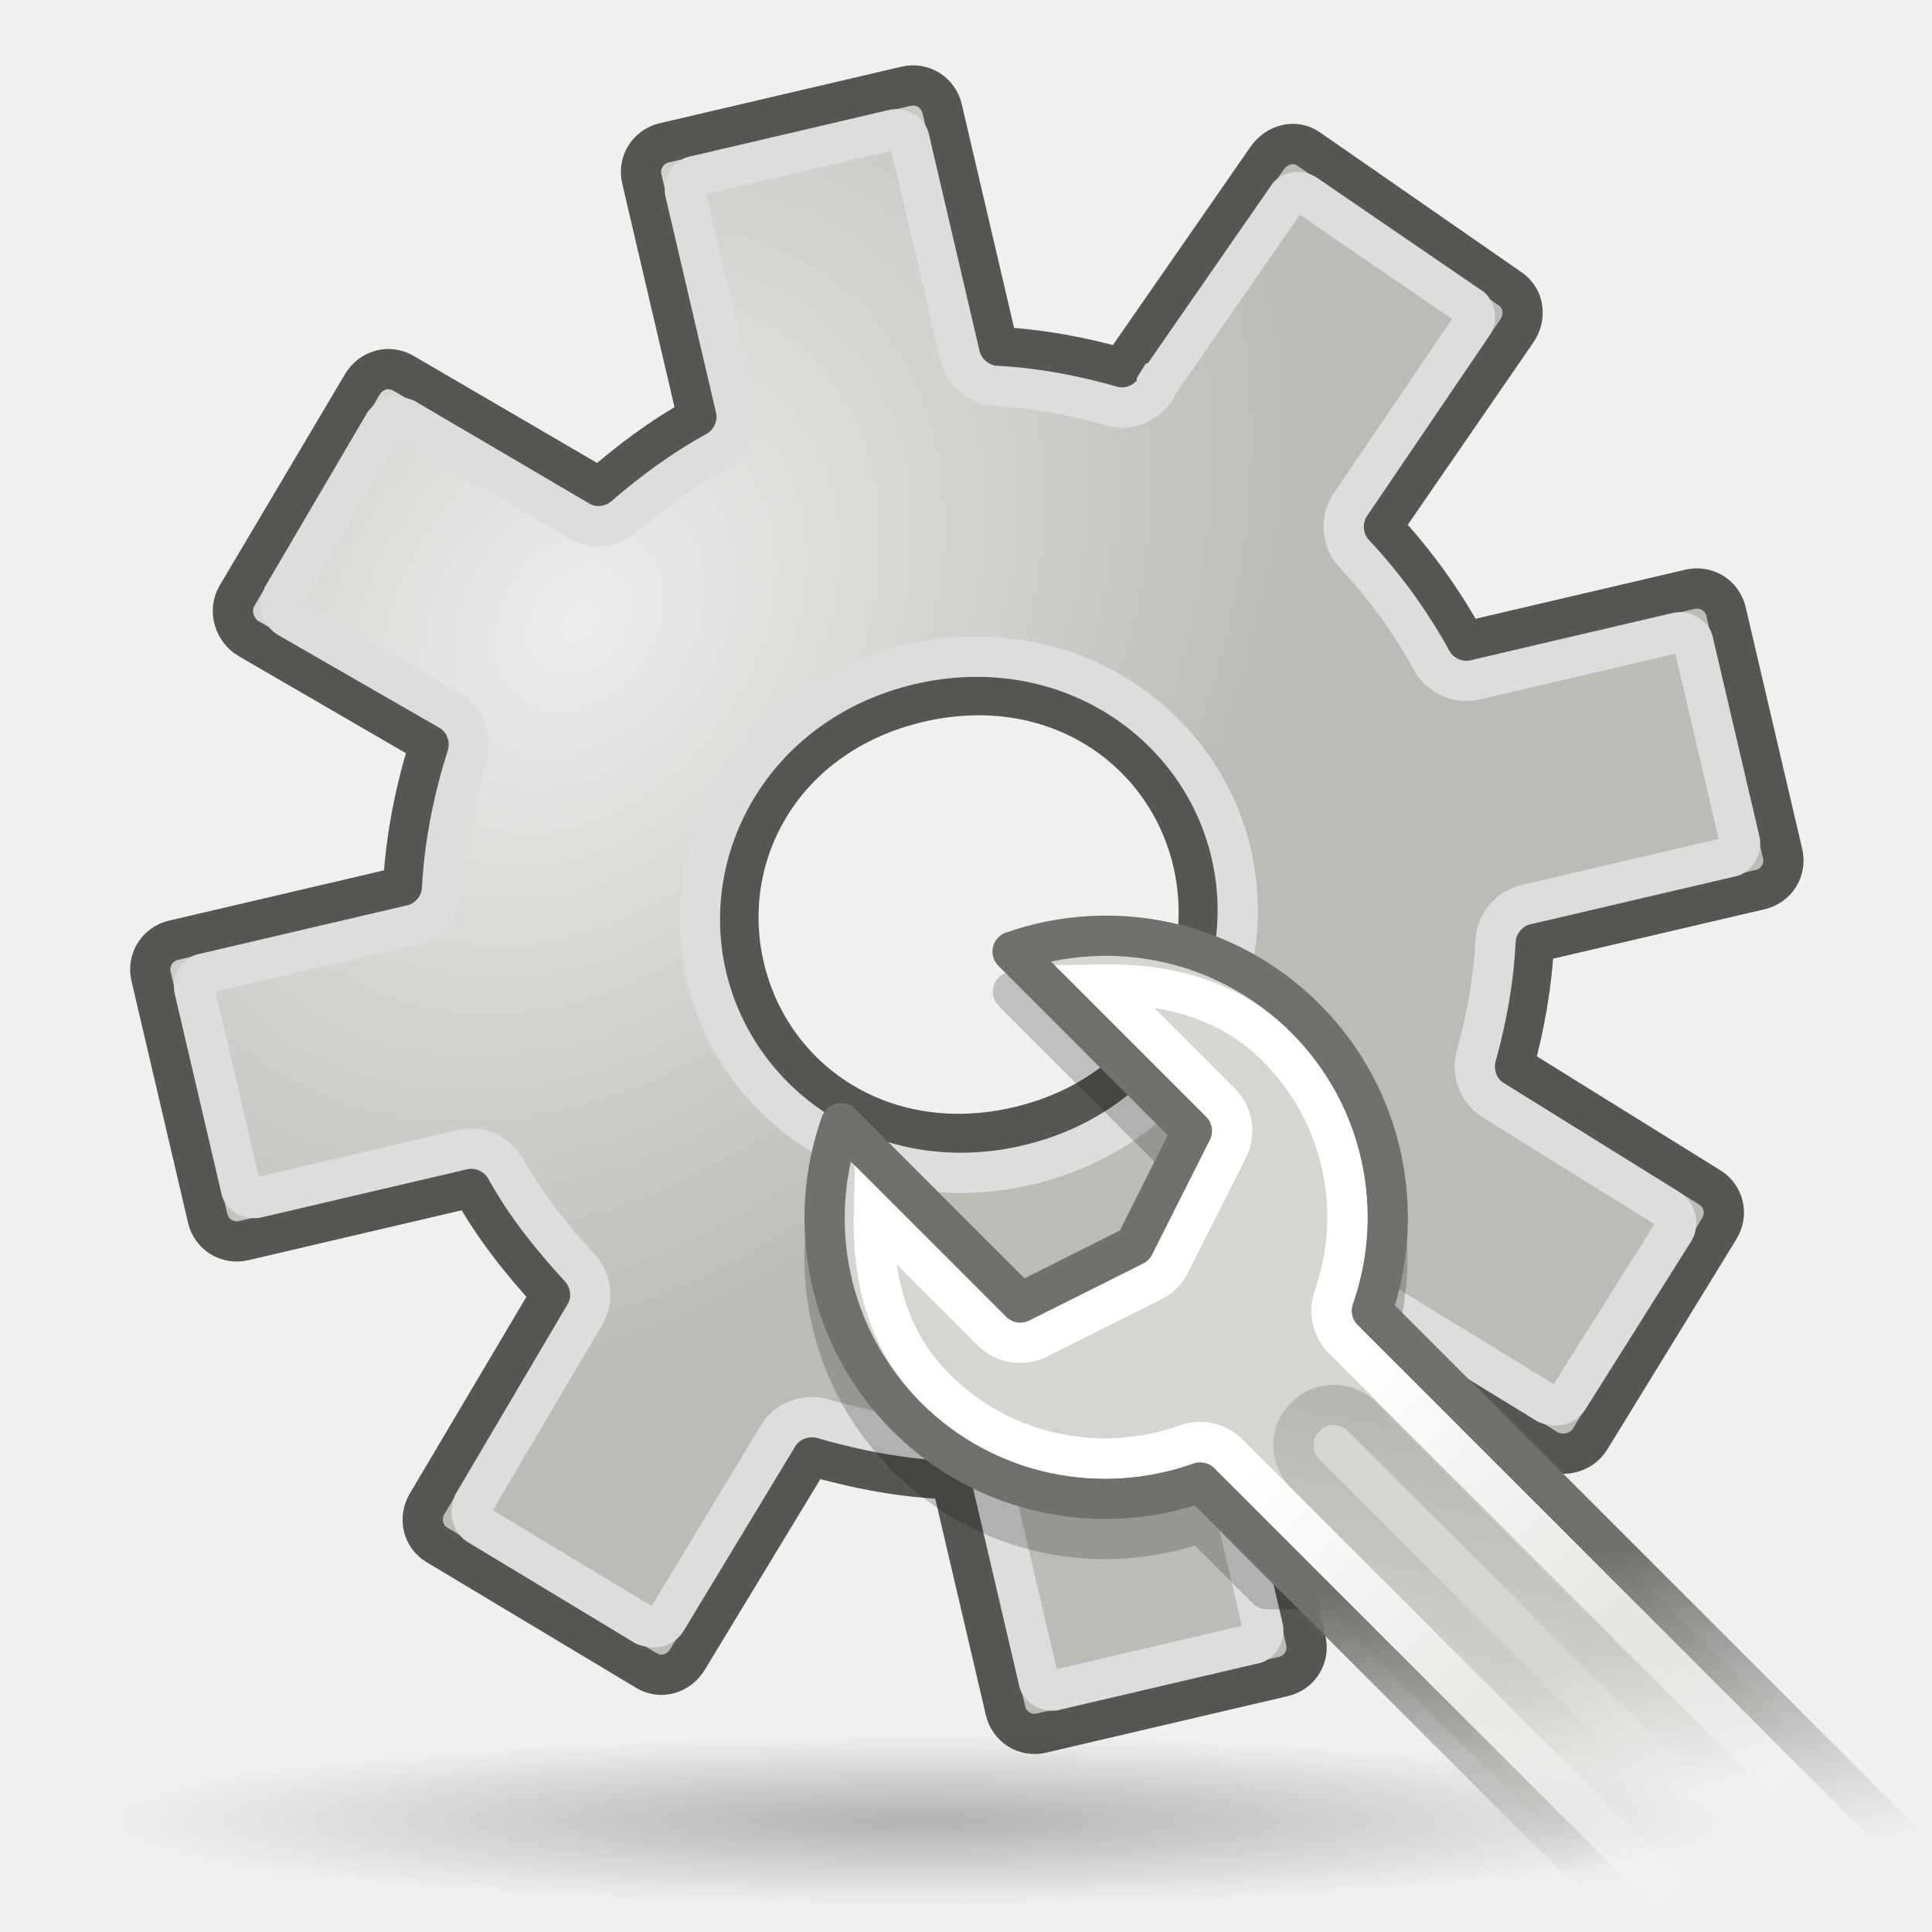
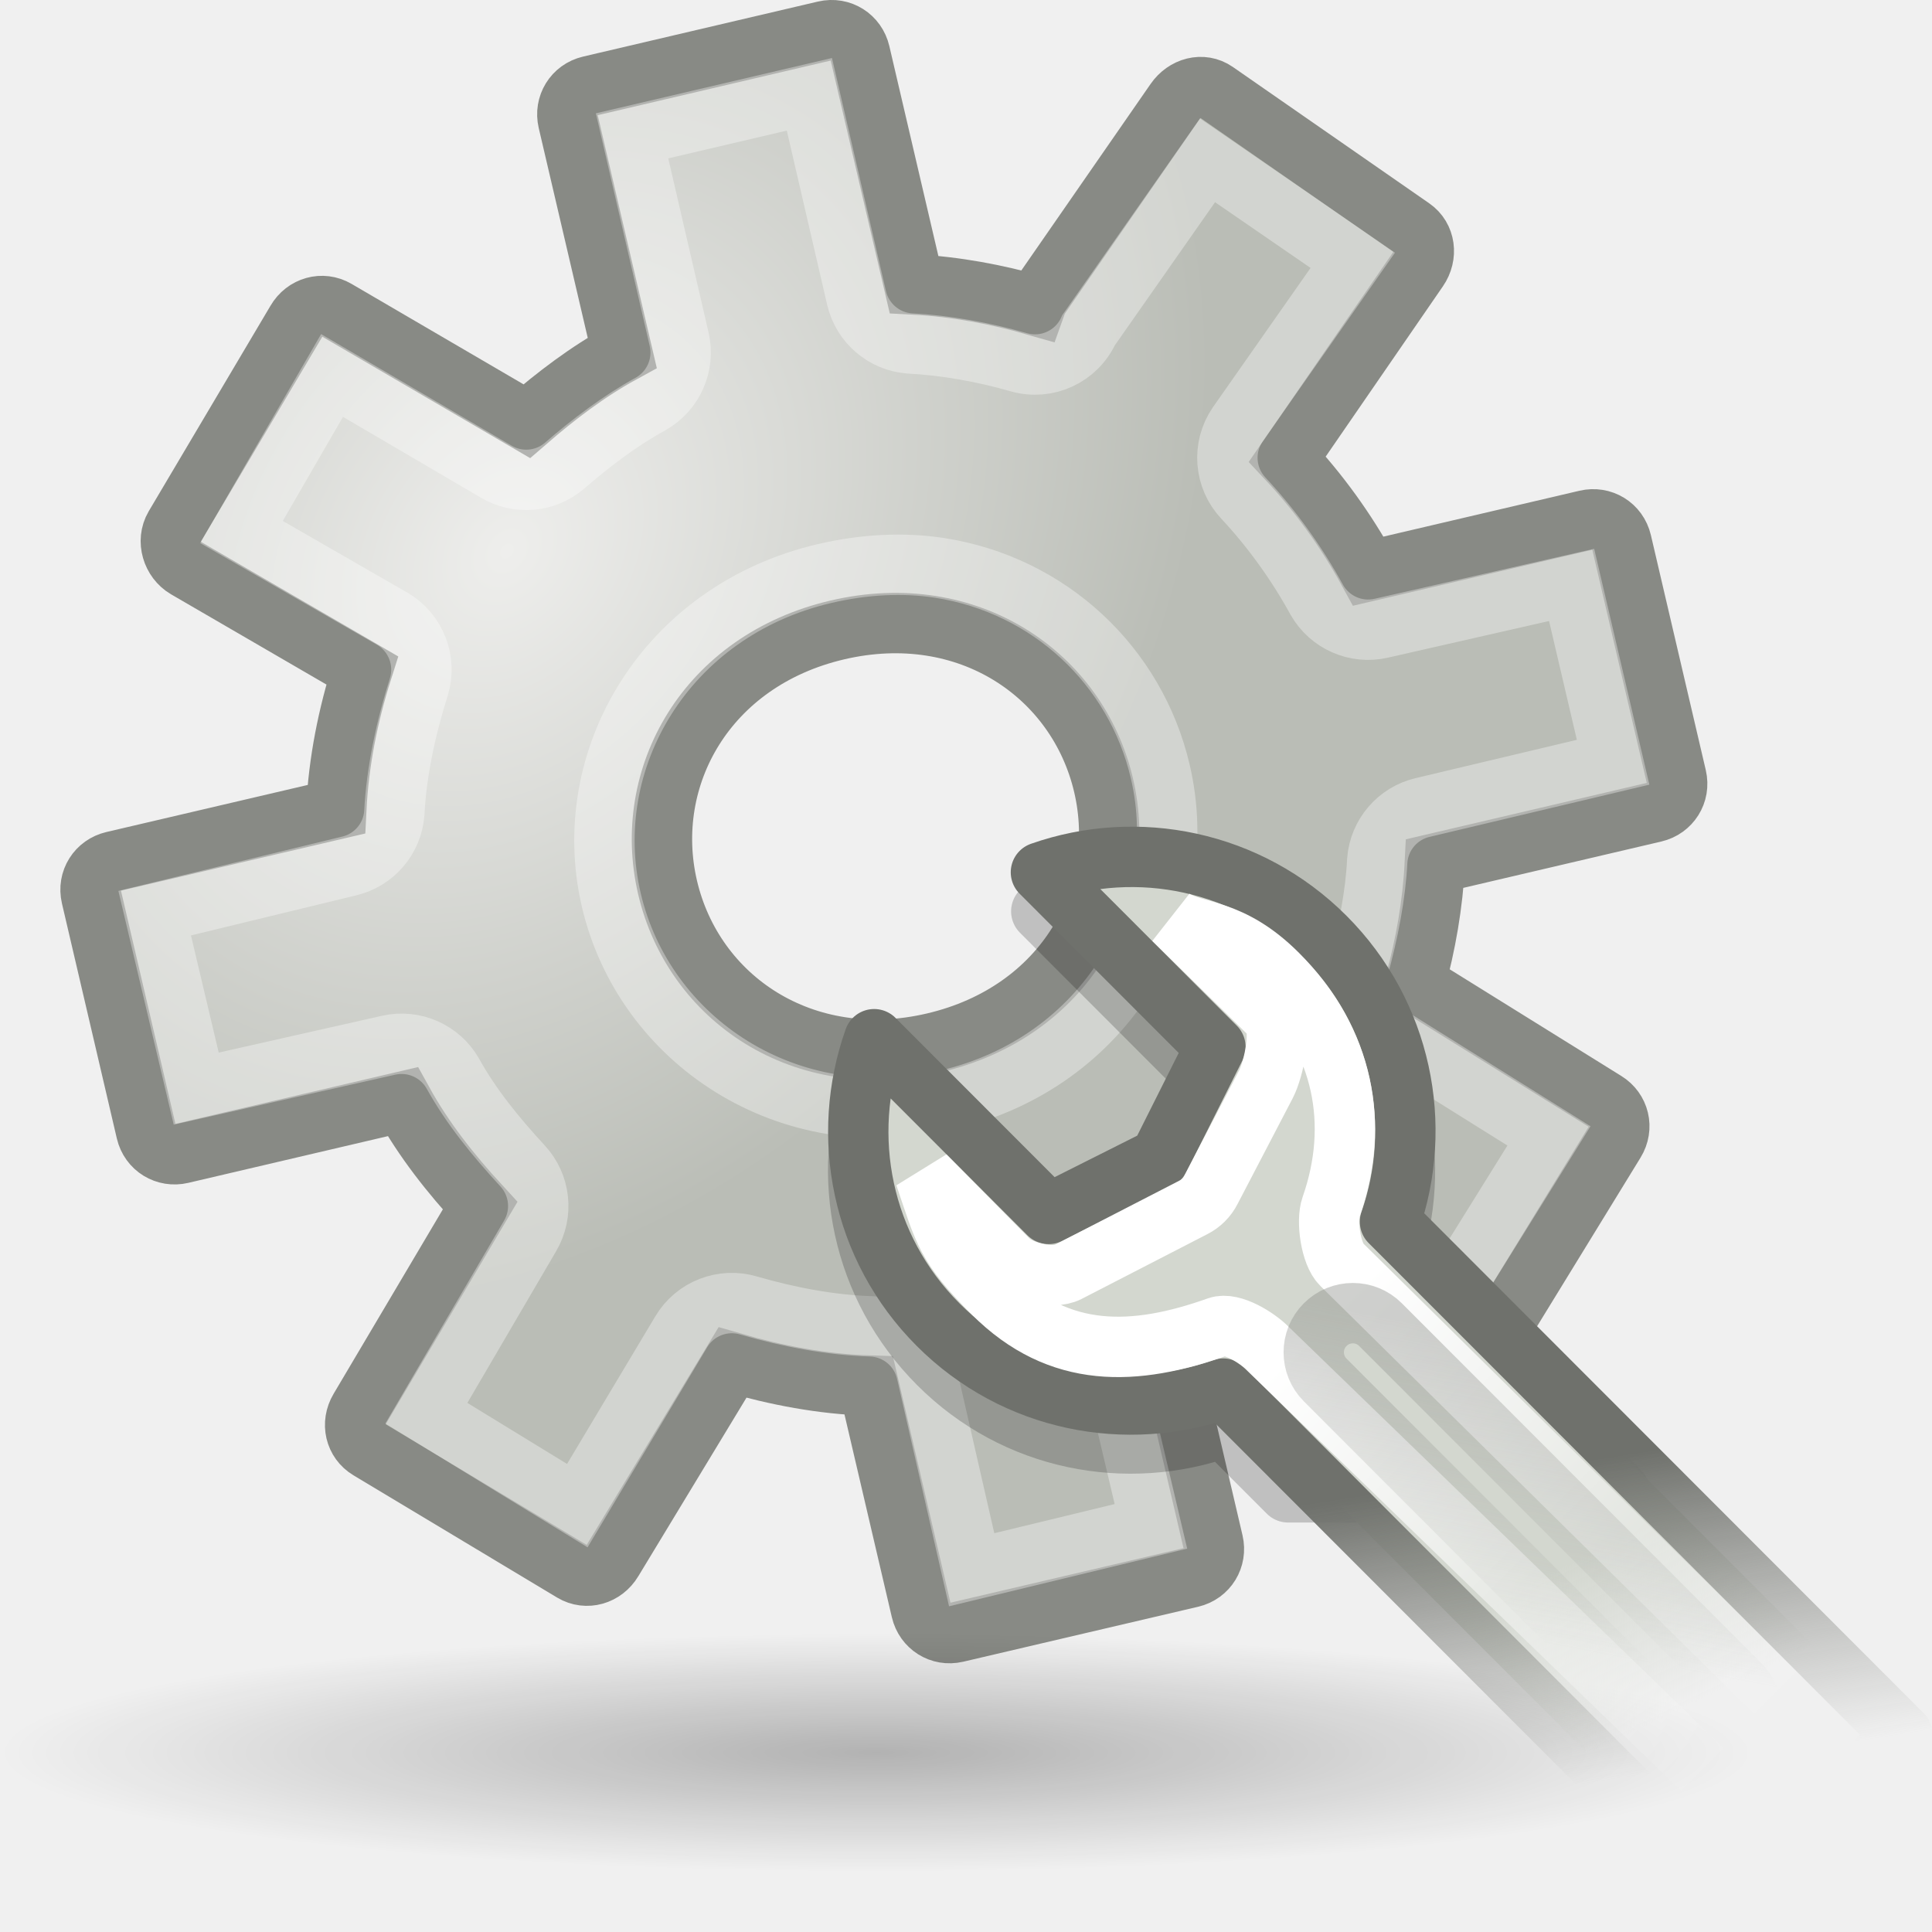
- <svg xmlns="http://www.w3.org/2000/svg" xmlns:xlink="http://www.w3.org/1999/xlink" width="48px" height="48px" id="svg11300">
+ <svg xmlns="http://www.w3.org/2000/svg" xmlns:xlink="http://www.w3.org/1999/xlink" width="32" height="32" id="svg11300" version="1.0">
  <defs id="defs3">
    <linearGradient id="linearGradient30743">
      <stop style="stop-color:#000000;stop-opacity:1;" offset="0" id="stop30745" />
      <stop style="stop-color:#000000;stop-opacity:0;" offset="1" id="stop30747" />
    </linearGradient>
    <linearGradient id="linearGradient8440">
-       <stop id="stop8442" offset="0" style="stop-color:#edeeec;stop-opacity:1;" />
-       <stop id="stop8444" offset="1" style="stop-color:#babdb6;stop-opacity:1;" />
+       <stop id="stop8442" offset="0" style="stop-color:#eeeeec;stop-opacity:1" />
+       <stop id="stop8444" offset="1" style="stop-color:#babdb6;stop-opacity:1" />
    </linearGradient>
    <radialGradient xlink:href="#linearGradient30743" id="radialGradient2336" gradientUnits="userSpaceOnUse" gradientTransform="matrix(1,0,0,0.6052632,0,2.368421)" cx="10.5" cy="6" fx="10.5" fy="6" r="9.5" />
-     <radialGradient xlink:href="#linearGradient8440" id="radialGradient2309" gradientUnits="userSpaceOnUse" gradientTransform="matrix(0.8718934,0.6547229,-0.8552004,1.138869,-26.30008,-33.36032)" cx="56.704" cy="10.241" fx="56.704" fy="10.241" r="14.75" />
-     <linearGradient id="linearGradient51765">
-       <stop style="stop-color:#000000;stop-opacity:1" offset="0" id="stop51767" />
-       <stop style="stop-color:#000000;stop-opacity:0" offset="1" id="stop51769" />
-     </linearGradient>
-     <linearGradient id="linearGradient47870">
-       <stop style="stop-color:#000000;stop-opacity:0" offset="0" id="stop47872" />
-       <stop style="stop-color:#000000;stop-opacity:1" offset="0.5" id="stop47878" />
-       <stop style="stop-color:#000000;stop-opacity:0" offset="1" id="stop47874" />
-     </linearGradient>
-     <linearGradient x1="32.085" y1="-14.402" x2="32.085" y2="-5.563" id="linearGradient54729" xlink:href="#linearGradient47870" gradientUnits="userSpaceOnUse" gradientTransform="matrix(0.9788196,0,0,0.7154223,-8.500802,52.11272)" />
-     <radialGradient cx="51.438" cy="-12.203" r="2.172" fx="51.438" fy="-12.203" id="radialGradient54731" xlink:href="#linearGradient51765" gradientUnits="userSpaceOnUse" gradientTransform="matrix(1.957639,-8.146468e-7,6.6614241e-7,1.456579,-59.01756,62.73807)" />
-     <radialGradient cx="51.438" cy="-12.203" r="2.172" fx="51.438" fy="-12.203" id="radialGradient54733" xlink:href="#linearGradient51765" gradientUnits="userSpaceOnUse" gradientTransform="matrix(-1.957639,-9.2540676e-8,-1.2888861e-7,1.456579,110.0178,62.73803)" />
-     <linearGradient y2="41.842" x2="30.035" y1="37.667" x1="36.202" gradientUnits="userSpaceOnUse" id="linearGradient2926" xlink:href="#linearGradient3307" />
-     <linearGradient y2="52.806" x2="33.358" y1="37.386" x1="33.358" gradientUnits="userSpaceOnUse" id="linearGradient2924" xlink:href="#linearGradient3315" />
-     <linearGradient y2="51.47" x2="33.233" y1="44.886" x1="38.046" gradientUnits="userSpaceOnUse" id="linearGradient2922" xlink:href="#linearGradient3355" />
-     <linearGradient y2="50.416" x2="33.666" y1="46.094" x1="35.198" gradientUnits="userSpaceOnUse" id="linearGradient2920" xlink:href="#linearGradient3331" />
+     <radialGradient xlink:href="#linearGradient8440" id="radialGradient2309" gradientUnits="userSpaceOnUse" gradientTransform="matrix(0.5647158,0.4244566,-0.553904,0.7383284,-17.95245,-22.50419)" cx="56.704" cy="10.241" fx="56.704" fy="10.241" r="14.75" />
    <linearGradient id="linearGradient3355">
      <stop id="stop3357" offset="0" style="stop-color:#6f716c;stop-opacity:1;" />
      <stop id="stop3359" offset="1" style="stop-color:#888a85;stop-opacity:0;" />
    </linearGradient>
    <linearGradient id="linearGradient3331">
      <stop style="stop-color:#d3d7cf;stop-opacity:1;" offset="0" id="stop3333" />
      <stop style="stop-color:#d3d7cf;stop-opacity:0;" offset="1" id="stop3335" />
    </linearGradient>
    <linearGradient id="linearGradient3315">
      <stop style="stop-color:white;stop-opacity:1;" offset="0" id="stop3317" />
      <stop style="stop-color:white;stop-opacity:0;" offset="1" id="stop3319" />
    </linearGradient>
    <linearGradient id="linearGradient3307">
      <stop style="stop-color:#888a85;stop-opacity:1;" offset="0" id="stop3309" />
      <stop style="stop-color:#888a85;stop-opacity:0;" offset="1" id="stop3311" />
    </linearGradient>
-     <linearGradient y2="13.409" x2="9.5" y1="16.264" x1="9.5" gradientTransform="translate(5,-6)" gradientUnits="userSpaceOnUse" id="linearGradient2554" xlink:href="#linearGradient3690" />
-     <linearGradient y2="12.403" x2="23.069" y1="6.799" x1="23.069" gradientTransform="translate(5,-6)" gradientUnits="userSpaceOnUse" id="linearGradient2552" xlink:href="#linearGradient3674" />
-     <linearGradient y2="19.539" x2="24.926" y1="40" x1="24.926" gradientTransform="translate(5,-6)" gradientUnits="userSpaceOnUse" id="linearGradient2550" xlink:href="#linearGradient2781" />
-     <linearGradient id="linearGradient2781">
-       <stop id="stop2783" offset="0" style="stop-color:#d3d7cf;stop-opacity:1" />
-       <stop id="stop2785" offset="1" style="stop-color:#eeeeec;stop-opacity:1" />
-     </linearGradient>
-     <linearGradient id="linearGradient3674">
-       <stop id="stop3676" offset="0" style="stop-color:#3465a4;stop-opacity:1" />
-       <stop id="stop3678" offset="1" style="stop-color:#729fcf;stop-opacity:1;" />
-     </linearGradient>
-     <linearGradient id="linearGradient3690">
-       <stop id="stop3692" offset="0" style="stop-color:white;stop-opacity:1;" />
-       <stop id="stop3694" offset="1" style="stop-color:white;stop-opacity:0.469" />
-     </linearGradient>
    <linearGradient xlink:href="#linearGradient3331" id="linearGradient2456" gradientUnits="userSpaceOnUse" x1="35.198" y1="46.094" x2="33.666" y2="50.416" />
    <linearGradient xlink:href="#linearGradient3355" id="linearGradient2458" gradientUnits="userSpaceOnUse" x1="38.046" y1="44.886" x2="33.233" y2="51.47" />
    <linearGradient xlink:href="#linearGradient3315" id="linearGradient2460" gradientUnits="userSpaceOnUse" x1="33.358" y1="37.386" x2="33.358" y2="52.806" />
    <linearGradient xlink:href="#linearGradient3307" id="linearGradient2462" gradientUnits="userSpaceOnUse" x1="36.202" y1="37.667" x2="30.035" y2="41.842" />
  </defs>
  <g id="layer1">
-     <path style="fill:url(#radialGradient2309);fill-opacity:1;fill-rule:evenodd;stroke:#555753;stroke-width:1;stroke-linecap:butt;stroke-linejoin:miter;stroke-miterlimit:4;stroke-dasharray:none;stroke-dashoffset:0;stroke-opacity:1" d="M 16.505,3.548 C 16.089,3.646 15.852,4.046 15.946,4.448 L 17.33,10.366 C 16.443,10.85 15.638,11.464 14.889,12.112 L 10.019,9.271 C 9.662,9.063 9.215,9.186 8.999,9.555 L 5.885,14.806 C 5.67,15.174 5.823,15.66 6.179,15.868 L 10.679,18.479 C 10.318,19.618 10.078,20.807 10.016,22.026 L 4.313,23.36 C 3.911,23.454 3.657,23.844 3.754,24.26 L 5.158,30.263 C 5.255,30.679 5.656,30.916 6.058,30.822 L 11.718,29.498 C 12.262,30.482 12.95,31.346 13.697,32.156 L 10.616,37.354 C 10.397,37.721 10.502,38.172 10.856,38.383 L 16.065,41.507 C 16.419,41.719 16.865,41.59 17.084,41.224 L 20.152,36.164 C 21.275,36.49 22.441,36.715 23.636,36.752 L 24.98,42.498 C 25.074,42.9 25.464,43.154 25.88,43.057 L 31.883,41.653 C 32.299,41.555 32.536,41.155 32.442,40.753 L 31.078,34.921 C 31.998,34.392 32.812,33.731 33.574,33.026 L 38.432,36.005 C 38.784,36.221 39.281,36.118 39.504,35.755 L 42.714,30.526 C 42.938,30.163 42.825,29.713 42.473,29.497 L 37.606,26.475 C 37.877,25.49 38.06,24.458 38.112,23.416 L 43.729,22.103 C 44.131,22.009 44.385,21.619 44.288,21.203 L 42.884,15.199 C 42.787,14.784 42.386,14.547 41.984,14.641 L 36.41,15.945 C 35.833,14.895 35.141,13.938 34.338,13.082 L 37.681,8.23 C 37.923,7.878 37.866,7.415 37.526,7.181 L 32.505,3.696 C 32.165,3.462 31.718,3.586 31.476,3.937 L 27.991,8.958 C 27.95,9.019 27.926,9.093 27.903,9.16 C 26.901,8.873 25.852,8.676 24.792,8.621 L 23.408,2.703 C 23.314,2.301 22.924,2.047 22.508,2.144 L 16.505,3.548 z M 22.83,17.447 C 26.182,16.663 28.978,18.593 29.639,21.418 C 30.299,24.242 28.649,27.212 25.297,27.996 C 21.946,28.78 19.15,26.85 18.489,24.025 C 17.829,21.2 19.479,18.23 22.83,17.447 z" id="path2212" />
-     <path style="fill:none;fill-opacity:1;fill-rule:evenodd;stroke:#dddddd;stroke-width:0.71;stroke-linecap:butt;stroke-linejoin:miter;stroke-miterlimit:4;stroke-dasharray:none;stroke-dashoffset:0;stroke-opacity:1" id="path2311" d="M 60.438,3 C 60.37,3.018 60.314,3.064 60.281,3.125 C 60.265,3.154 60.254,3.186 60.25,3.219 C 60.249,3.229 60.249,3.24 60.25,3.25 L 60.25,7.156 C 60.247,7.455 60.036,7.73 59.75,7.812 C 59.13,7.984 58.506,8.247 57.906,8.562 C 57.648,8.697 57.328,8.657 57.125,8.469 L 54.531,6 C 54.512,5.987 54.491,5.976 54.469,5.969 C 54.43,5.948 54.387,5.937 54.344,5.938 C 54.275,5.932 54.208,5.955 54.156,6 L 51.719,8.562 C 51.705,8.582 51.695,8.603 51.688,8.625 C 51.666,8.663 51.656,8.706 51.656,8.75 C 51.651,8.818 51.673,8.886 51.719,8.938 L 54.125,11.188 C 54.348,11.395 54.406,11.752 54.25,12.031 C 53.841,12.718 53.502,13.452 53.281,14.219 C 53.199,14.505 52.924,14.716 52.625,14.719 L 48.875,14.719 C 48.854,14.716 48.833,14.716 48.812,14.719 C 48.745,14.737 48.689,14.782 48.656,14.844 C 48.64,14.873 48.629,14.905 48.625,14.938 C 48.624,14.948 48.624,14.958 48.625,14.969 L 48.625,18.531 C 48.622,18.552 48.622,18.573 48.625,18.594 C 48.643,18.661 48.689,18.717 48.75,18.75 C 48.779,18.766 48.811,18.777 48.844,18.781 C 48.854,18.782 48.865,18.782 48.875,18.781 L 52.594,18.781 C 52.892,18.784 53.168,18.995 53.25,19.281 C 53.446,19.975 53.755,20.628 54.125,21.281 C 54.273,21.546 54.233,21.885 54.031,22.094 L 51.344,24.906 C 51.33,24.926 51.32,24.947 51.312,24.969 C 51.296,24.998 51.285,25.03 51.281,25.062 C 51.266,25.141 51.29,25.222 51.344,25.281 L 53.812,27.688 C 53.832,27.701 53.853,27.711 53.875,27.719 C 53.904,27.735 53.936,27.746 53.969,27.75 C 54.047,27.765 54.129,27.742 54.188,27.688 L 56.844,24.969 C 57.052,24.746 57.409,24.688 57.688,24.844 C 58.376,25.23 59.096,25.551 59.844,25.75 C 60.13,25.832 60.341,26.108 60.344,26.406 L 60.344,30.188 C 60.341,30.208 60.341,30.229 60.344,30.25 C 60.362,30.317 60.407,30.374 60.469,30.406 C 60.498,30.423 60.53,30.433 60.562,30.438 C 60.573,30.438 60.583,30.438 60.594,30.438 L 64.156,30.438 C 64.177,30.44 64.198,30.44 64.219,30.438 C 64.286,30.419 64.342,30.374 64.375,30.312 C 64.391,30.284 64.402,30.252 64.406,30.219 C 64.407,30.208 64.407,30.198 64.406,30.188 L 64.406,26.344 C 64.405,26.054 64.629,25.779 64.906,25.688 C 65.555,25.493 66.163,25.195 66.781,24.844 C 67.046,24.696 67.385,24.736 67.594,24.938 L 70.188,27.5 C 70.207,27.513 70.228,27.524 70.25,27.531 C 70.279,27.548 70.311,27.558 70.344,27.562 C 70.422,27.577 70.504,27.554 70.562,27.5 L 73.062,25.031 C 73.095,24.996 73.116,24.953 73.125,24.906 C 73.135,24.865 73.135,24.822 73.125,24.781 C 73.116,24.735 73.095,24.691 73.062,24.656 L 70.469,22.062 C 70.254,21.848 70.213,21.49 70.375,21.219 C 70.702,20.619 70.969,19.997 71.156,19.344 C 71.238,19.057 71.514,18.846 71.812,18.844 L 75.5,18.844 C 75.521,18.846 75.542,18.846 75.562,18.844 C 75.63,18.825 75.686,18.78 75.719,18.719 C 75.735,18.69 75.746,18.658 75.75,18.625 C 75.751,18.615 75.751,18.604 75.75,18.594 L 75.75,15.031 C 75.753,15.01 75.753,14.99 75.75,14.969 C 75.732,14.902 75.686,14.845 75.625,14.812 C 75.596,14.796 75.564,14.785 75.531,14.781 C 75.521,14.781 75.51,14.781 75.5,14.781 L 71.844,14.781 C 71.545,14.779 71.27,14.568 71.188,14.281 C 70.975,13.518 70.67,12.798 70.281,12.125 C 70.125,11.846 70.184,11.489 70.406,11.281 L 73.219,8.688 C 73.284,8.635 73.32,8.553 73.312,8.469 C 73.308,8.436 73.298,8.404 73.281,8.375 C 73.272,8.364 73.261,8.353 73.25,8.344 L 70.906,5.781 C 70.853,5.716 70.771,5.68 70.688,5.688 C 70.655,5.692 70.623,5.702 70.594,5.719 C 70.582,5.728 70.572,5.739 70.562,5.75 L 67.656,8.375 C 67.646,8.374 67.635,8.374 67.625,8.375 L 67.594,8.406 C 67.593,8.417 67.593,8.427 67.594,8.438 C 67.39,8.7 67.014,8.785 66.719,8.625 C 66.11,8.285 65.475,8.004 64.812,7.812 C 64.526,7.73 64.315,7.455 64.312,7.156 L 64.312,3.25 C 64.315,3.229 64.315,3.208 64.312,3.188 C 64.294,3.12 64.249,3.064 64.188,3.031 C 64.159,3.015 64.127,3.004 64.094,3 C 64.083,2.999 64.073,2.999 64.062,3 L 60.5,3 C 60.479,2.997 60.458,2.997 60.438,3 L 60.438,3 z M 62.219,12.25 C 64.99,12.25 66.969,14.368 66.969,16.781 C 66.969,19.194 64.99,21.312 62.219,21.312 C 59.448,21.313 57.469,19.194 57.469,16.781 C 57.469,14.368 59.448,12.25 62.219,12.25 z" transform="matrix(1.372264,-0.3209065,0.3209065,1.372264,-66.69585,19.66601)" />
-     <path style="opacity:0.259;fill:url(#radialGradient2336);fill-opacity:1;fill-rule:evenodd;stroke:none;stroke-width:0.5;stroke-linecap:round;stroke-linejoin:round;stroke-miterlimit:4;stroke-dasharray:none;stroke-dashoffset:0;stroke-opacity:1" id="path4186" d="M 20,6 A 9.5,5.75 0 1 1 1,6 A 9.5,5.75 0 1 1 20,6 z" transform="matrix(2.135295,0,0,0.3736936,0.4291607,42.9984)" />
+     <path style="fill:url(#radialGradient2309);fill-opacity:1;fill-rule:evenodd;stroke:#888a85;stroke-width:1;stroke-linecap:butt;stroke-linejoin:miter;stroke-miterlimit:4;stroke-opacity:1;stroke-dasharray:none;stroke-dashoffset:0" d="M 9.772,1.424 C 9.503,1.487 9.349,1.746 9.41,2.007 L 10.306,5.843 C 9.732,6.157 9.21,6.556 8.725,6.976 L 5.571,5.134 C 5.34,4.999 5.05,5.079 4.911,5.318 L 2.894,8.722 C 2.754,8.961 2.853,9.275 3.084,9.411 l 2.915,1.693 c -0.234,0.738 -0.39,1.509 -0.429,2.3 L 1.875,14.268 C 1.615,14.329 1.45,14.581 1.513,14.851 l 0.909,3.892 c 0.063,0.269 0.322,0.423 0.583,0.362 l 3.666,-0.858 c 0.352,0.638 0.798,1.198 1.281,1.723 l -1.996,3.37 c -0.142,0.238 -0.074,0.53 0.156,0.667 l 3.373,2.025 c 0.229,0.137 0.518,0.054 0.66,-0.184 l 1.987,-3.28 c 0.727,0.211 1.483,0.357 2.257,0.381 l 0.87,3.725 c 0.061,0.26 0.313,0.425 0.583,0.362 l 3.889,-0.91 c 0.269,-0.063 0.423,-0.323 0.362,-0.583 l -0.883,-3.781 c 0.596,-0.343 1.123,-0.772 1.617,-1.229 l 3.146,1.932 c 0.228,0.14 0.55,0.073 0.694,-0.163 l 2.079,-3.389 c 0.145,-0.236 0.072,-0.527 -0.156,-0.667 l -3.153,-1.96 c 0.176,-0.638 0.294,-1.307 0.328,-1.983 l 3.639,-0.852 c 0.26,-0.061 0.425,-0.314 0.362,-0.583 L 26.857,8.977 C 26.794,8.708 26.535,8.554 26.275,8.615 L 22.664,9.46 C 22.291,8.779 21.842,8.16 21.322,7.604 L 23.487,4.459 C 23.644,4.231 23.607,3.93 23.387,3.778 L 20.135,1.52 C 19.915,1.368 19.625,1.448 19.468,1.676 L 17.212,4.931 C 17.184,4.97 17.169,5.019 17.154,5.061 C 16.506,4.875 15.826,4.748 15.139,4.712 L 14.243,0.876 C 14.182,0.615 13.93,0.45 13.66,0.513 z M 13.869,10.434 c 2.171,-0.508 3.982,0.743 4.41,2.574 c 0.428,1.831 -0.641,3.757 -2.812,4.265 c -2.171,0.508 -3.982,-0.743 -4.41,-2.574 c -0.428,-1.831 0.641,-3.757 2.812,-4.265 z" id="path2212" />
+     <path style="fill:none;stroke:#ffffff;stroke-width:1;stroke-linecap:butt;stroke-linejoin:miter;stroke-miterlimit:4;stroke-opacity:0.353;stroke-dasharray:none;stroke-dashoffset:0" id="path8722" d="M 13.406,1.562 L 10.469,2.25 L 11.25,5.625 C 11.344,6.044 11.154,6.475 10.781,6.688 C 10.282,6.96 9.786,7.335 9.344,7.719 C 9.027,7.986 8.576,8.023 8.219,7.812 L 5.5,6.219 L 4,8.812 L 6.5,10.25 C 6.888,10.479 7.069,10.944 6.938,11.375 C 6.724,12.048 6.566,12.78 6.531,13.469 C 6.499,13.893 6.195,14.247 5.781,14.344 L 2.562,15.125 L 3.25,18.031 L 6.438,17.312 C 6.856,17.218 7.287,17.408 7.5,17.781 c 0.3,0.543 0.703,1.039 1.156,1.531 C 8.948,19.628 8.999,20.098 8.781,20.469 l -1.719,2.938 l 2.5,1.531 l 1.719,-2.875 C 11.51,21.674 11.975,21.494 12.406,21.625 c 0.66,0.191 1.355,0.323 2.031,0.344 C 14.873,21.988 15.243,22.294 15.344,22.719 L 16.094,26 l 2.969,-0.719 l -0.781,-3.312 C 18.181,21.557 18.358,21.128 18.719,20.906 c 0.504,-0.29 0.968,-0.659 1.438,-1.094 C 20.472,19.521 20.942,19.47 21.312,19.688 l 2.75,1.688 l 1.594,-2.562 l -2.75,-1.719 C 22.557,16.863 22.394,16.436 22.5,16.031 C 22.664,15.435 22.784,14.827 22.812,14.25 C 22.845,13.826 23.149,13.472 23.562,13.375 l 3.156,-0.75 L 26.031,9.688 L 22.875,10.406 C 22.456,10.501 22.025,10.31 21.812,9.938 C 21.475,9.321 21.05,8.738 20.594,8.25 C 20.28,7.916 20.241,7.409 20.5,7.031 L 22.406,4.312 L 20,2.656 l -1.969,2.812 C 17.83,5.907 17.339,6.133 16.875,6 C 16.295,5.834 15.668,5.719 15.062,5.688 C 14.639,5.655 14.285,5.351 14.188,4.938 z m 2.156,7.844 c 1.817,0.281 3.247,1.622 3.656,3.375 c 0.545,2.331 -0.893,4.82 -3.531,5.438 c -2.639,0.618 -5.019,-0.986 -5.562,-3.312 C 9.581,12.578 11.026,10.116 13.656,9.5 C 14.319,9.345 14.966,9.314 15.562,9.406 z" />
+     <path style="opacity:0.259;fill:url(#radialGradient2336);fill-opacity:1;fill-rule:evenodd;stroke:none" id="path4186" d="M 20,6 A 9.5,5.75 0 1 1 1,6 A 9.5,5.75 0 1 1 20,6 z" transform="matrix(1.527745,0,0,0.3426355,-1.527745,26.97403)" />
    <g style="display:inline" id="g2721" transform="translate(114.0773,-59.82634)" />
-     <path id="path6270" d="M 27.042,24.264 C 26.398,24.303 25.781,24.424 25.167,24.639 L 29.635,29.108 L 28.198,31.952 L 25.354,33.358 L 20.885,28.921 C 20.01,31.387 20.569,34.229 22.542,36.202 C 24.514,38.174 27.357,38.702 29.823,37.827 L 31.479,39.483 L 39.635,39.483 C 39.739,39.483 39.847,39.462 39.948,39.452 L 34.073,33.577 C 34.935,31.117 34.382,28.261 32.417,26.296 C 30.942,24.822 28.971,24.149 27.042,24.264 z" style="opacity:0.2;color:#000000;fill:#000000;fill-opacity:1;fill-rule:nonzero;stroke:#000000;stroke-width:1;stroke-linecap:round;stroke-linejoin:round;marker:none;marker-start:none;marker-mid:none;marker-end:none;stroke-miterlimit:4;stroke-dasharray:none;stroke-dashoffset:1.4;stroke-opacity:1;visibility:visible;display:inline;overflow:visible" />
-     <g id="g3199" transform="translate(-63.21102,-2.684655)">
-       <path id="path3193" d="M 32.5,24.188 C 30.137,25.312 28.5,27.71 28.5,30.5 C 28.5,33.29 30.137,35.688 32.5,36.812 L 32.5,55.35 L 38.531,55.35 L 38.531,36.812 C 40.88,35.683 42.5,33.28 42.5,30.5 C 42.5,27.72 40.88,25.317 38.531,24.188 L 38.531,30.5 L 35.516,31.5 L 32.5,30.5 L 32.5,24.188 z" style="opacity:1;color:#000000;fill:url(#linearGradient2456);fill-opacity:1;fill-rule:nonzero;stroke:url(#linearGradient2458);stroke-width:1;stroke-linecap:round;stroke-linejoin:round;marker:none;marker-start:none;marker-mid:none;marker-end:none;stroke-miterlimit:4;stroke-dasharray:none;stroke-dashoffset:1.4;stroke-opacity:1;visibility:visible;display:inline;overflow:visible" transform="matrix(0.707107,-0.707107,0.707107,0.707107,44.01958,36.46818)" />
-       <path id="path3195" d="M 31.5,26.344 C 30.359,27.432 29.5,28.792 29.5,30.5 C 29.5,32.901 30.909,34.941 32.938,35.906 C 33.285,36.074 33.504,36.427 33.5,36.812 L 33.5,55.742 L 37.531,55.742 L 37.531,36.812 C 37.527,36.427 37.746,36.074 38.094,35.906 C 40.107,34.938 41.5,32.893 41.5,30.5 C 41.5,28.802 40.657,27.434 39.531,26.344 L 39.531,30.5 C 39.528,30.928 39.251,31.305 38.844,31.438 L 35.812,32.438 C 35.61,32.505 35.39,32.505 35.188,32.438 L 32.188,31.438 C 31.781,31.305 31.504,30.928 31.5,30.5 L 31.5,26.344 z" style="color:#000000;fill:none;fill-opacity:1;fill-rule:nonzero;stroke:url(#linearGradient2460);stroke-width:1;stroke-linecap:round;stroke-linejoin:miter;marker:none;marker-start:none;marker-mid:none;marker-end:none;stroke-miterlimit:4;stroke-dashoffset:1.4;stroke-opacity:1;visibility:visible;display:inline;overflow:visible" transform="matrix(0.707107,-0.707107,0.707107,0.707107,44.01958,36.46818)" />
-       <rect ry="1" rx="1" y="37.5" x="34.5" height="15" width="2" id="rect3197" style="opacity:0.4;color:#000000;fill:none;fill-opacity:1;fill-rule:nonzero;stroke:url(#linearGradient2462);stroke-width:1;stroke-linecap:round;stroke-linejoin:miter;marker:none;marker-start:none;marker-mid:none;marker-end:none;stroke-miterlimit:4;stroke-dasharray:none;stroke-dashoffset:1.4;stroke-opacity:1;visibility:visible;display:inline;overflow:visible" transform="matrix(0.707107,-0.707107,0.707107,0.707107,44.01958,36.46818)" />
+     <path id="path6270" d="m 18.461,14.852 c -0.417,0.025 -0.816,0.103 -1.214,0.243 L 20.141,17.992 l -0.931,1.844 l -1.842,0.912 l -2.894,-2.877 c -0.567,1.599 -0.205,3.442 1.073,4.72 c 1.278,1.279 3.119,1.621 4.716,1.053 l 1.073,1.074 l 5.283,0 c 0.067,-1e-06 0.137,-0.014 0.202,-0.02 l -3.805,-3.809 c 0.558,-1.595 0.2,-3.446 -1.073,-4.72 C 20.988,15.213 19.711,14.777 18.461,14.852 z" style="opacity:0.2;fill:#000000;fill-opacity:1;fill-rule:nonzero;stroke:#000000;stroke-width:1;stroke-linecap:round;stroke-linejoin:round;stroke-miterlimit:4;stroke-opacity:1;stroke-dasharray:none;stroke-dashoffset:1.4;marker:none;marker-start:none;marker-mid:none;marker-end:none;visibility:visible;display:inline;overflow:visible" />
+     <g id="g3199" transform="matrix(0.6476891,0,0,0.6482994,-39.9946,-2.619223)">
+       <path id="path3193" d="m 32.5,24.188 c -2.363,1.125 -4,3.523 -4,6.312 c 0,2.79 1.637,5.188 4,6.312 l 0,18.538 l 6.031,0 l 0,-18.538 C 40.88,35.683 42.5,33.28 42.5,30.5 c 0,-2.78 -1.62,-5.183 -3.969,-6.312 l 0,6.312 l -3.016,1 L 32.5,30.5 z" style="opacity:1;fill:url(#linearGradient2456);fill-opacity:1;fill-rule:nonzero;stroke:url(#linearGradient2458);stroke-width:1.543;stroke-linecap:round;stroke-linejoin:round;stroke-miterlimit:4;stroke-opacity:1;stroke-dasharray:none;stroke-dashoffset:1.4;marker:none;marker-start:none;marker-mid:none;marker-end:none;visibility:visible;display:inline;overflow:visible" transform="matrix(0.707107,-0.707107,0.707107,0.707107,44.01958,36.46818)" />
+       <path id="path3195" d="m 30.955,27.571 c -0.68,1.378 -0.892,1.647 -0.892,3.355 c 0,2.401 1.426,3.708 3.454,4.673 c 0.347,0.167 0.516,0.913 0.512,1.298 L 34.335,55.385 l 2.684,0.187 L 36.883,36.71 C 36.879,36.324 37.388,35.647 37.735,35.48 c 2.014,-0.968 3.236,-2.774 3.236,-5.168 c 0,-1.698 -0.74,-2.214 -0.894,-2.877 l 0.034,3.508 c -0.004,0.428 -0.928,1.01 -1.335,1.142 l -2.912,0.915 c -0.203,0.067 -0.422,0.067 -0.625,0 l -3.443,-1.103 c -0.407,-0.132 -0.855,-0.851 -0.858,-1.279 z" style="fill:none;stroke:url(#linearGradient2460);stroke-width:1.543;stroke-linecap:round;stroke-linejoin:miter;stroke-miterlimit:4;stroke-opacity:1;stroke-dashoffset:1.4;marker:none;marker-start:none;marker-mid:none;marker-end:none;visibility:visible;display:inline;overflow:visible" transform="matrix(0.707107,-0.707107,0.707107,0.707107,44.01958,36.46818)" />
+       <rect ry="1" rx="1" y="37.5" x="34.5" height="15" width="2" id="rect3197" style="opacity:0.4;fill:none;stroke:url(#linearGradient2462);stroke-width:1.543;stroke-linecap:round;stroke-linejoin:miter;stroke-miterlimit:4;stroke-opacity:1;stroke-dasharray:none;stroke-dashoffset:1.4;marker:none;marker-start:none;marker-mid:none;marker-end:none;visibility:visible;display:inline;overflow:visible" transform="matrix(0.707107,-0.707107,0.707107,0.707107,44.01958,36.46818)" />
    </g>
  </g>
</svg>
